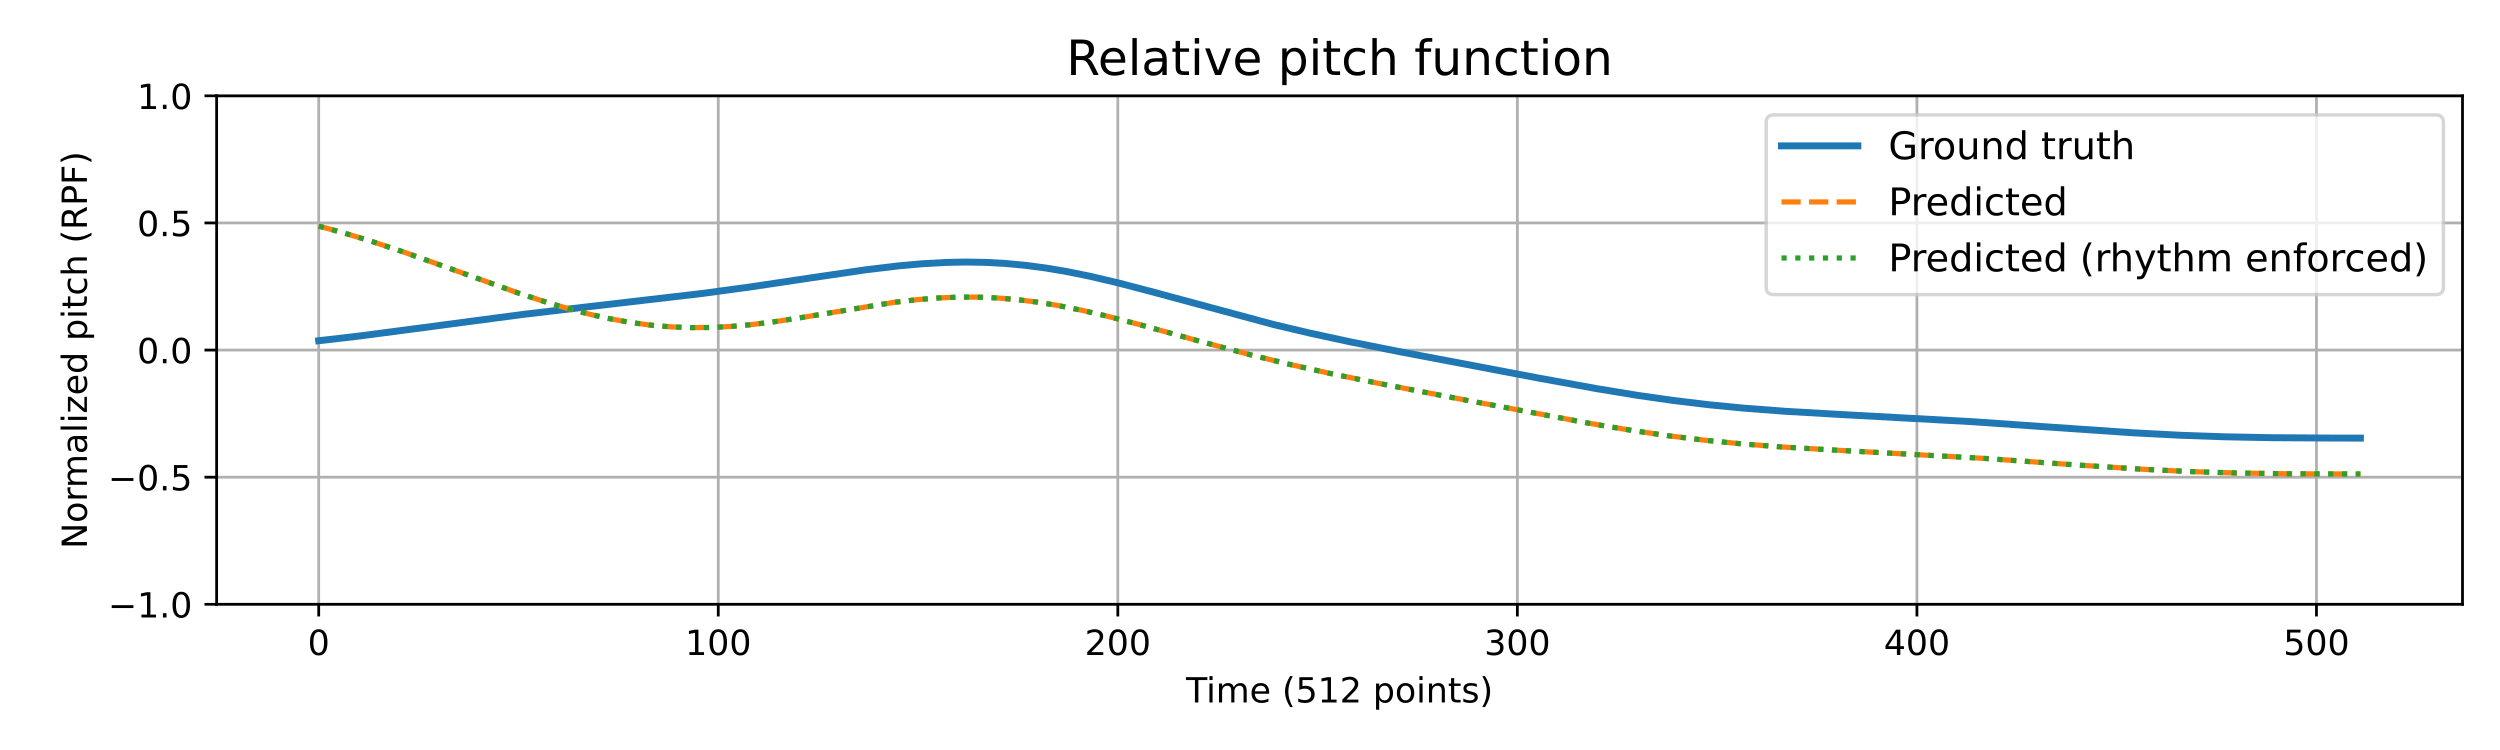
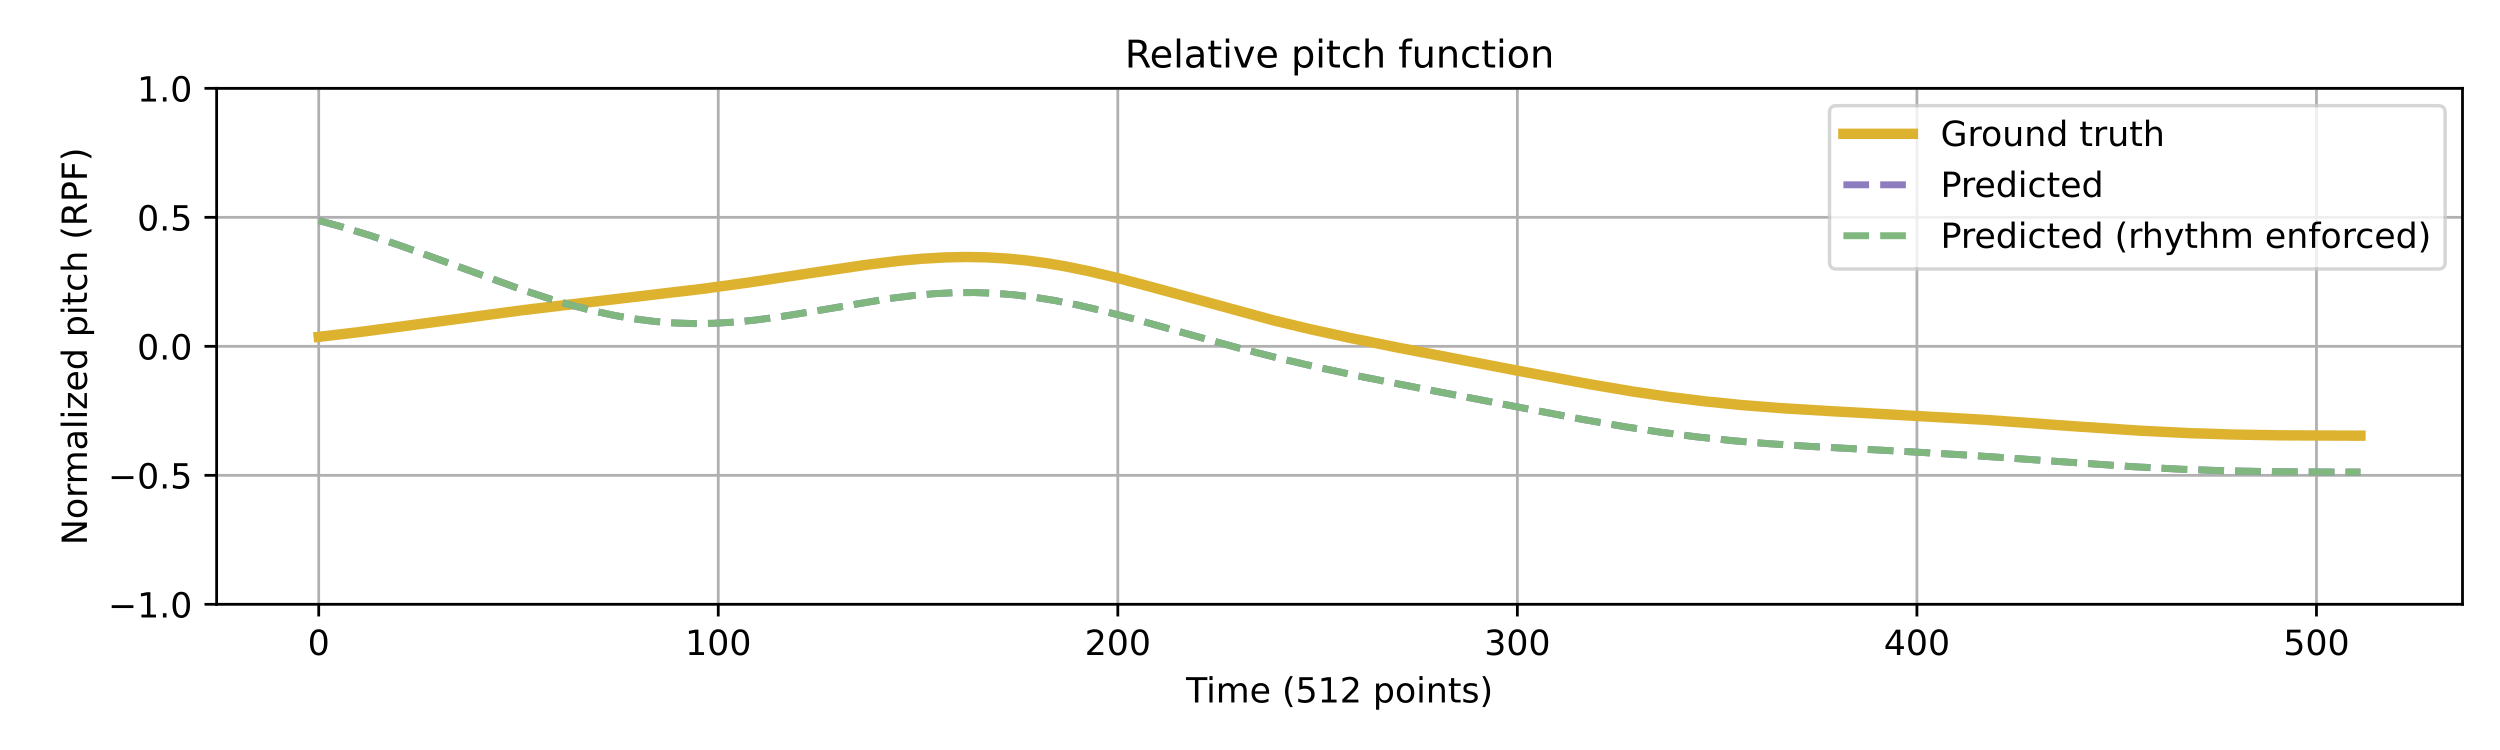
<svg xmlns="http://www.w3.org/2000/svg" xmlns:xlink="http://www.w3.org/1999/xlink" width="720pt" height="216pt" viewBox="0 0 720 216" version="1.1">
  <defs>
    <style type="text/css">*{stroke-linejoin: round; stroke-linecap: butt}</style>
  </defs>
  <g id="figure_1">
    <g id="patch_1">
      <path d="M 0 216  L 720 216  L 720 0  L 0 0  z " style="fill: #ffffff" />
    </g>
    <g id="axes_1">
      <g id="patch_2">
-         <path d="M 62.39 174.04  L 709.2 174.04  L 709.2 27.6  L 62.39 27.6  z " style="fill: #ffffff" />
+         <path d="M 62.39 174.04  L 709.2 174.04  L 709.2 25.44  L 62.39 25.44  z " style="fill: #ffffff" />
      </g>
      <g id="matplotlib.axis_1">
        <g id="xtick_1">
          <g id="line2d_1">
-             <path d="M 91.79 174.04  L 91.79 27.6  " clip-path="url(#p16214d7e38)" style="fill: none; stroke: #b0b0b0; stroke-width: 0.8; stroke-linecap: square" />
+             <path d="M 91.79 174.04  L 91.79 25.44  " clip-path="url(#p164a1617a5)" style="fill: none; stroke: #b0b0b0; stroke-width: 0.8; stroke-linecap: square" />
          </g>
          <g id="line2d_2">
            <defs>
-               <path id="m70cba6b9b8" d="M 0 0  L 0 3.5  " style="stroke: #000000; stroke-width: 0.8" />
-             </defs>
-             <g>
-               <use xlink:href="#m70cba6b9b8" x="91.79" y="174.04" style="stroke: #000000; stroke-width: 0.8" />
+               <path id="ma5693d64c4" d="M 0 0  L 0 3.5  " style="stroke: #000000; stroke-width: 0.8" />
+             </defs>
+             <g>
+               <use xlink:href="#ma5693d64c4" x="91.79" y="174.04" style="stroke: #000000; stroke-width: 0.8" />
            </g>
          </g>
          <g id="text_1">
            <g transform="translate(88.60921 188.6384) scale(0.1 -0.1)">
              <defs>
                <path id="DejaVuSans-30" d="M 2034 4250  Q 1547 4250 1301 3770  Q 1056 3291 1056 2328  Q 1056 1369 1301 889  Q 1547 409 2034 409  Q 2525 409 2770 889  Q 3016 1369 3016 2328  Q 3016 3291 2770 3770  Q 2525 4250 2034 4250  z M 2034 4750  Q 2819 4750 3233 4129  Q 3647 3509 3647 2328  Q 3647 1150 3233 529  Q 2819 -91 2034 -91  Q 1250 -91 836 529  Q 422 1150 422 2328  Q 422 3509 836 4129  Q 1250 4750 2034 4750  z " transform="scale(0.015625)" />
              </defs>
              <use xlink:href="#DejaVuSans-30" />
            </g>
          </g>
        </g>
        <g id="xtick_2">
          <g id="line2d_3">
-             <path d="M 206.861 174.04  L 206.861 27.6  " clip-path="url(#p16214d7e38)" style="fill: none; stroke: #b0b0b0; stroke-width: 0.8; stroke-linecap: square" />
+             <path d="M 206.861 174.04  L 206.861 25.44  " clip-path="url(#p164a1617a5)" style="fill: none; stroke: #b0b0b0; stroke-width: 0.8; stroke-linecap: square" />
          </g>
          <g id="line2d_4">
            <g>
-               <use xlink:href="#m70cba6b9b8" x="206.861" y="174.04" style="stroke: #000000; stroke-width: 0.8" />
+               <use xlink:href="#ma5693d64c4" x="206.861" y="174.04" style="stroke: #000000; stroke-width: 0.8" />
            </g>
          </g>
          <g id="text_2">
            <g transform="translate(197.317 188.6384) scale(0.1 -0.1)">
              <defs>
                <path id="DejaVuSans-31" d="M 794 531  L 1825 531  L 1825 4091  L 703 3866  L 703 4441  L 1819 4666  L 2450 4666  L 2450 531  L 3481 531  L 3481 0  L 794 0  L 794 531  z " transform="scale(0.015625)" />
              </defs>
              <use xlink:href="#DejaVuSans-31" />
              <use xlink:href="#DejaVuSans-30" transform="translate(63.62305 0)" />
              <use xlink:href="#DejaVuSans-30" transform="translate(127.2461 0)" />
            </g>
          </g>
        </g>
        <g id="xtick_3">
          <g id="line2d_5">
-             <path d="M 321.931 174.04  L 321.931 27.6  " clip-path="url(#p16214d7e38)" style="fill: none; stroke: #b0b0b0; stroke-width: 0.8; stroke-linecap: square" />
+             <path d="M 321.931 174.04  L 321.931 25.44  " clip-path="url(#p164a1617a5)" style="fill: none; stroke: #b0b0b0; stroke-width: 0.8; stroke-linecap: square" />
          </g>
          <g id="line2d_6">
            <g>
-               <use xlink:href="#m70cba6b9b8" x="321.931" y="174.04" style="stroke: #000000; stroke-width: 0.8" />
+               <use xlink:href="#ma5693d64c4" x="321.931" y="174.04" style="stroke: #000000; stroke-width: 0.8" />
            </g>
          </g>
          <g id="text_3">
            <g transform="translate(312.3872 188.6384) scale(0.1 -0.1)">
              <defs>
                <path id="DejaVuSans-32" d="M 1228 531  L 3431 531  L 3431 0  L 469 0  L 469 531  Q 828 903 1448 1529  Q 2069 2156 2228 2338  Q 2531 2678 2651 2914  Q 2772 3150 2772 3378  Q 2772 3750 2511 3984  Q 2250 4219 1831 4219  Q 1534 4219 1204 4116  Q 875 4013 500 3803  L 500 4441  Q 881 4594 1212 4672  Q 1544 4750 1819 4750  Q 2544 4750 2975 4387  Q 3406 4025 3406 3419  Q 3406 3131 3298 2873  Q 3191 2616 2906 2266  Q 2828 2175 2409 1742  Q 1991 1309 1228 531  z " transform="scale(0.015625)" />
              </defs>
              <use xlink:href="#DejaVuSans-32" />
              <use xlink:href="#DejaVuSans-30" transform="translate(63.62305 0)" />
              <use xlink:href="#DejaVuSans-30" transform="translate(127.2461 0)" />
            </g>
          </g>
        </g>
        <g id="xtick_4">
          <g id="line2d_7">
-             <path d="M 437.001 174.04  L 437.001 27.6  " clip-path="url(#p16214d7e38)" style="fill: none; stroke: #b0b0b0; stroke-width: 0.8; stroke-linecap: square" />
+             <path d="M 437.001 174.04  L 437.001 25.44  " clip-path="url(#p164a1617a5)" style="fill: none; stroke: #b0b0b0; stroke-width: 0.8; stroke-linecap: square" />
          </g>
          <g id="line2d_8">
            <g>
-               <use xlink:href="#m70cba6b9b8" x="437.001" y="174.04" style="stroke: #000000; stroke-width: 0.8" />
+               <use xlink:href="#ma5693d64c4" x="437.001" y="174.04" style="stroke: #000000; stroke-width: 0.8" />
            </g>
          </g>
          <g id="text_4">
            <g transform="translate(427.4575 188.6384) scale(0.1 -0.1)">
              <defs>
                <path id="DejaVuSans-33" d="M 2597 2516  Q 3050 2419 3304 2112  Q 3559 1806 3559 1356  Q 3559 666 3084 287  Q 2609 -91 1734 -91  Q 1441 -91 1130 -33  Q 819 25 488 141  L 488 750  Q 750 597 1062 519  Q 1375 441 1716 441  Q 2309 441 2620 675  Q 2931 909 2931 1356  Q 2931 1769 2642 2001  Q 2353 2234 1838 2234  L 1294 2234  L 1294 2753  L 1863 2753  Q 2328 2753 2575 2939  Q 2822 3125 2822 3475  Q 2822 3834 2567 4026  Q 2313 4219 1838 4219  Q 1578 4219 1281 4162  Q 984 4106 628 3988  L 628 4550  Q 988 4650 1302 4700  Q 1616 4750 1894 4750  Q 2613 4750 3031 4423  Q 3450 4097 3450 3541  Q 3450 3153 3228 2886  Q 3006 2619 2597 2516  z " transform="scale(0.015625)" />
              </defs>
              <use xlink:href="#DejaVuSans-33" />
              <use xlink:href="#DejaVuSans-30" transform="translate(63.62305 0)" />
              <use xlink:href="#DejaVuSans-30" transform="translate(127.2461 0)" />
            </g>
          </g>
        </g>
        <g id="xtick_5">
          <g id="line2d_9">
-             <path d="M 552.072 174.04  L 552.072 27.6  " clip-path="url(#p16214d7e38)" style="fill: none; stroke: #b0b0b0; stroke-width: 0.8; stroke-linecap: square" />
+             <path d="M 552.072 174.04  L 552.072 25.44  " clip-path="url(#p164a1617a5)" style="fill: none; stroke: #b0b0b0; stroke-width: 0.8; stroke-linecap: square" />
          </g>
          <g id="line2d_10">
            <g>
-               <use xlink:href="#m70cba6b9b8" x="552.072" y="174.04" style="stroke: #000000; stroke-width: 0.8" />
+               <use xlink:href="#ma5693d64c4" x="552.072" y="174.04" style="stroke: #000000; stroke-width: 0.8" />
            </g>
          </g>
          <g id="text_5">
            <g transform="translate(542.5278 188.6384) scale(0.1 -0.1)">
              <defs>
                <path id="DejaVuSans-34" d="M 2419 4116  L 825 1625  L 2419 1625  L 2419 4116  z M 2253 4666  L 3047 4666  L 3047 1625  L 3713 1625  L 3713 1100  L 3047 1100  L 3047 0  L 2419 0  L 2419 1100  L 313 1100  L 313 1709  L 2253 4666  z " transform="scale(0.015625)" />
              </defs>
              <use xlink:href="#DejaVuSans-34" />
              <use xlink:href="#DejaVuSans-30" transform="translate(63.62305 0)" />
              <use xlink:href="#DejaVuSans-30" transform="translate(127.2461 0)" />
            </g>
          </g>
        </g>
        <g id="xtick_6">
          <g id="line2d_11">
-             <path d="M 667.142 174.04  L 667.142 27.6  " clip-path="url(#p16214d7e38)" style="fill: none; stroke: #b0b0b0; stroke-width: 0.8; stroke-linecap: square" />
+             <path d="M 667.142 174.04  L 667.142 25.44  " clip-path="url(#p164a1617a5)" style="fill: none; stroke: #b0b0b0; stroke-width: 0.8; stroke-linecap: square" />
          </g>
          <g id="line2d_12">
            <g>
-               <use xlink:href="#m70cba6b9b8" x="667.142" y="174.04" style="stroke: #000000; stroke-width: 0.8" />
+               <use xlink:href="#ma5693d64c4" x="667.142" y="174.04" style="stroke: #000000; stroke-width: 0.8" />
            </g>
          </g>
          <g id="text_6">
            <g transform="translate(657.5981 188.6384) scale(0.1 -0.1)">
              <defs>
                <path id="DejaVuSans-35" d="M 691 4666  L 3169 4666  L 3169 4134  L 1269 4134  L 1269 2991  Q 1406 3038 1543 3061  Q 1681 3084 1819 3084  Q 2600 3084 3056 2656  Q 3513 2228 3513 1497  Q 3513 744 3044 326  Q 2575 -91 1722 -91  Q 1428 -91 1123 -41  Q 819 9 494 109  L 494 744  Q 775 591 1075 516  Q 1375 441 1709 441  Q 2250 441 2565 725  Q 2881 1009 2881 1497  Q 2881 1984 2565 2268  Q 2250 2553 1709 2553  Q 1456 2553 1204 2497  Q 953 2441 691 2322  L 691 4666  z " transform="scale(0.015625)" />
              </defs>
              <use xlink:href="#DejaVuSans-35" />
              <use xlink:href="#DejaVuSans-30" transform="translate(63.62305 0)" />
              <use xlink:href="#DejaVuSans-30" transform="translate(127.2461 0)" />
            </g>
          </g>
        </g>
        <g id="text_7">
          <g transform="translate(341.5817 202.3166) scale(0.1 -0.1)">
            <defs>
              <path id="DejaVuSans-54" d="M -19 4666  L 3928 4666  L 3928 4134  L 2272 4134  L 2272 0  L 1638 0  L 1638 4134  L -19 4134  L -19 4666  z " transform="scale(0.015625)" />
              <path id="DejaVuSans-69" d="M 603 3500  L 1178 3500  L 1178 0  L 603 0  L 603 3500  z M 603 4863  L 1178 4863  L 1178 4134  L 603 4134  L 603 4863  z " transform="scale(0.015625)" />
              <path id="DejaVuSans-6d" d="M 3328 2828  Q 3544 3216 3844 3400  Q 4144 3584 4550 3584  Q 5097 3584 5394 3201  Q 5691 2819 5691 2113  L 5691 0  L 5113 0  L 5113 2094  Q 5113 2597 4934 2840  Q 4756 3084 4391 3084  Q 3944 3084 3684 2787  Q 3425 2491 3425 1978  L 3425 0  L 2847 0  L 2847 2094  Q 2847 2600 2669 2842  Q 2491 3084 2119 3084  Q 1678 3084 1418 2786  Q 1159 2488 1159 1978  L 1159 0  L 581 0  L 581 3500  L 1159 3500  L 1159 2956  Q 1356 3278 1631 3431  Q 1906 3584 2284 3584  Q 2666 3584 2933 3390  Q 3200 3197 3328 2828  z " transform="scale(0.015625)" />
              <path id="DejaVuSans-65" d="M 3597 1894  L 3597 1613  L 953 1613  Q 991 1019 1311 708  Q 1631 397 2203 397  Q 2534 397 2845 478  Q 3156 559 3463 722  L 3463 178  Q 3153 47 2828 -22  Q 2503 -91 2169 -91  Q 1331 -91 842 396  Q 353 884 353 1716  Q 353 2575 817 3079  Q 1281 3584 2069 3584  Q 2775 3584 3186 3129  Q 3597 2675 3597 1894  z M 3022 2063  Q 3016 2534 2758 2815  Q 2500 3097 2075 3097  Q 1594 3097 1305 2825  Q 1016 2553 972 2059  L 3022 2063  z " transform="scale(0.015625)" />
              <path id="DejaVuSans-20" transform="scale(0.015625)" />
              <path id="DejaVuSans-28" d="M 1984 4856  Q 1566 4138 1362 3434  Q 1159 2731 1159 2009  Q 1159 1288 1364 580  Q 1569 -128 1984 -844  L 1484 -844  Q 1016 -109 783 600  Q 550 1309 550 2009  Q 550 2706 781 3412  Q 1013 4119 1484 4856  L 1984 4856  z " transform="scale(0.015625)" />
              <path id="DejaVuSans-70" d="M 1159 525  L 1159 -1331  L 581 -1331  L 581 3500  L 1159 3500  L 1159 2969  Q 1341 3281 1617 3432  Q 1894 3584 2278 3584  Q 2916 3584 3314 3078  Q 3713 2572 3713 1747  Q 3713 922 3314 415  Q 2916 -91 2278 -91  Q 1894 -91 1617 61  Q 1341 213 1159 525  z M 3116 1747  Q 3116 2381 2855 2742  Q 2594 3103 2138 3103  Q 1681 3103 1420 2742  Q 1159 2381 1159 1747  Q 1159 1113 1420 752  Q 1681 391 2138 391  Q 2594 391 2855 752  Q 3116 1113 3116 1747  z " transform="scale(0.015625)" />
              <path id="DejaVuSans-6f" d="M 1959 3097  Q 1497 3097 1228 2736  Q 959 2375 959 1747  Q 959 1119 1226 758  Q 1494 397 1959 397  Q 2419 397 2687 759  Q 2956 1122 2956 1747  Q 2956 2369 2687 2733  Q 2419 3097 1959 3097  z M 1959 3584  Q 2709 3584 3137 3096  Q 3566 2609 3566 1747  Q 3566 888 3137 398  Q 2709 -91 1959 -91  Q 1206 -91 779 398  Q 353 888 353 1747  Q 353 2609 779 3096  Q 1206 3584 1959 3584  z " transform="scale(0.015625)" />
              <path id="DejaVuSans-6e" d="M 3513 2113  L 3513 0  L 2938 0  L 2938 2094  Q 2938 2591 2744 2837  Q 2550 3084 2163 3084  Q 1697 3084 1428 2787  Q 1159 2491 1159 1978  L 1159 0  L 581 0  L 581 3500  L 1159 3500  L 1159 2956  Q 1366 3272 1645 3428  Q 1925 3584 2291 3584  Q 2894 3584 3203 3211  Q 3513 2838 3513 2113  z " transform="scale(0.015625)" />
              <path id="DejaVuSans-74" d="M 1172 4494  L 1172 3500  L 2356 3500  L 2356 3053  L 1172 3053  L 1172 1153  Q 1172 725 1289 603  Q 1406 481 1766 481  L 2356 481  L 2356 0  L 1766 0  Q 1100 0 847 248  Q 594 497 594 1153  L 594 3053  L 172 3053  L 172 3500  L 594 3500  L 594 4494  L 1172 4494  z " transform="scale(0.015625)" />
              <path id="DejaVuSans-73" d="M 2834 3397  L 2834 2853  Q 2591 2978 2328 3040  Q 2066 3103 1784 3103  Q 1356 3103 1142 2972  Q 928 2841 928 2578  Q 928 2378 1081 2264  Q 1234 2150 1697 2047  L 1894 2003  Q 2506 1872 2764 1633  Q 3022 1394 3022 966  Q 3022 478 2636 193  Q 2250 -91 1575 -91  Q 1294 -91 989 -36  Q 684 19 347 128  L 347 722  Q 666 556 975 473  Q 1284 391 1588 391  Q 1994 391 2212 530  Q 2431 669 2431 922  Q 2431 1156 2273 1281  Q 2116 1406 1581 1522  L 1381 1569  Q 847 1681 609 1914  Q 372 2147 372 2553  Q 372 3047 722 3315  Q 1072 3584 1716 3584  Q 2034 3584 2315 3537  Q 2597 3491 2834 3397  z " transform="scale(0.015625)" />
              <path id="DejaVuSans-29" d="M 513 4856  L 1013 4856  Q 1481 4119 1714 3412  Q 1947 2706 1947 2009  Q 1947 1309 1714 600  Q 1481 -109 1013 -844  L 513 -844  Q 928 -128 1133 580  Q 1338 1288 1338 2009  Q 1338 2731 1133 3434  Q 928 4138 513 4856  z " transform="scale(0.015625)" />
            </defs>
            <use xlink:href="#DejaVuSans-54" />
            <use xlink:href="#DejaVuSans-69" transform="translate(57.95898 0)" />
            <use xlink:href="#DejaVuSans-6d" transform="translate(85.74219 0)" />
            <use xlink:href="#DejaVuSans-65" transform="translate(183.1543 0)" />
            <use xlink:href="#DejaVuSans-20" transform="translate(244.6777 0)" />
            <use xlink:href="#DejaVuSans-28" transform="translate(276.4648 0)" />
            <use xlink:href="#DejaVuSans-35" transform="translate(315.4785 0)" />
            <use xlink:href="#DejaVuSans-31" transform="translate(379.1016 0)" />
            <use xlink:href="#DejaVuSans-32" transform="translate(442.7246 0)" />
            <use xlink:href="#DejaVuSans-20" transform="translate(506.3477 0)" />
            <use xlink:href="#DejaVuSans-70" transform="translate(538.1348 0)" />
            <use xlink:href="#DejaVuSans-6f" transform="translate(601.6113 0)" />
            <use xlink:href="#DejaVuSans-69" transform="translate(662.793 0)" />
            <use xlink:href="#DejaVuSans-6e" transform="translate(690.5762 0)" />
            <use xlink:href="#DejaVuSans-74" transform="translate(753.9551 0)" />
            <use xlink:href="#DejaVuSans-73" transform="translate(793.1641 0)" />
            <use xlink:href="#DejaVuSans-29" transform="translate(845.2637 0)" />
          </g>
        </g>
      </g>
      <g id="matplotlib.axis_2">
        <g id="ytick_1">
          <g id="line2d_13">
-             <path d="M 62.39 174.04  L 709.2 174.04  " clip-path="url(#p16214d7e38)" style="fill: none; stroke: #b0b0b0; stroke-width: 0.8; stroke-linecap: square" />
+             <path d="M 62.39 174.04  L 709.2 174.04  " clip-path="url(#p164a1617a5)" style="fill: none; stroke: #b0b0b0; stroke-width: 0.8; stroke-linecap: square" />
          </g>
          <g id="line2d_14">
            <defs>
-               <path id="mb2806178dc" d="M 0 0  L -3.5 0  " style="stroke: #000000; stroke-width: 0.8" />
-             </defs>
-             <g>
-               <use xlink:href="#mb2806178dc" x="62.39" y="174.04" style="stroke: #000000; stroke-width: 0.8" />
+               <path id="m3ad8350593" d="M 0 0  L -3.5 0  " style="stroke: #000000; stroke-width: 0.8" />
+             </defs>
+             <g>
+               <use xlink:href="#m3ad8350593" x="62.39" y="174.04" style="stroke: #000000; stroke-width: 0.8" />
            </g>
          </g>
          <g id="text_8">
            <g transform="translate(31.10719 177.8392) scale(0.1 -0.1)">
              <defs>
                <path id="DejaVuSans-2212" d="M 678 2272  L 4684 2272  L 4684 1741  L 678 1741  L 678 2272  z " transform="scale(0.015625)" />
                <path id="DejaVuSans-2e" d="M 684 794  L 1344 794  L 1344 0  L 684 0  L 684 794  z " transform="scale(0.015625)" />
              </defs>
              <use xlink:href="#DejaVuSans-2212" />
              <use xlink:href="#DejaVuSans-31" transform="translate(83.78906 0)" />
              <use xlink:href="#DejaVuSans-2e" transform="translate(147.4121 0)" />
              <use xlink:href="#DejaVuSans-30" transform="translate(179.1992 0)" />
            </g>
          </g>
        </g>
        <g id="ytick_2">
          <g id="line2d_15">
-             <path d="M 62.39 137.43  L 709.2 137.43  " clip-path="url(#p16214d7e38)" style="fill: none; stroke: #b0b0b0; stroke-width: 0.8; stroke-linecap: square" />
+             <path d="M 62.39 136.89  L 709.2 136.89  " clip-path="url(#p164a1617a5)" style="fill: none; stroke: #b0b0b0; stroke-width: 0.8; stroke-linecap: square" />
          </g>
          <g id="line2d_16">
            <g>
-               <use xlink:href="#mb2806178dc" x="62.39" y="137.43" style="stroke: #000000; stroke-width: 0.8" />
+               <use xlink:href="#m3ad8350593" x="62.39" y="136.89" style="stroke: #000000; stroke-width: 0.8" />
            </g>
          </g>
          <g id="text_9">
-             <g transform="translate(31.10719 141.2292) scale(0.1 -0.1)">
+             <g transform="translate(31.10719 140.6892) scale(0.1 -0.1)">
              <use xlink:href="#DejaVuSans-2212" />
              <use xlink:href="#DejaVuSans-30" transform="translate(83.78906 0)" />
              <use xlink:href="#DejaVuSans-2e" transform="translate(147.4121 0)" />
              <use xlink:href="#DejaVuSans-35" transform="translate(179.1992 0)" />
            </g>
          </g>
        </g>
        <g id="ytick_3">
          <g id="line2d_17">
-             <path d="M 62.39 100.82  L 709.2 100.82  " clip-path="url(#p16214d7e38)" style="fill: none; stroke: #b0b0b0; stroke-width: 0.8; stroke-linecap: square" />
+             <path d="M 62.39 99.74  L 709.2 99.74  " clip-path="url(#p164a1617a5)" style="fill: none; stroke: #b0b0b0; stroke-width: 0.8; stroke-linecap: square" />
          </g>
          <g id="line2d_18">
            <g>
-               <use xlink:href="#mb2806178dc" x="62.39" y="100.82" style="stroke: #000000; stroke-width: 0.8" />
+               <use xlink:href="#m3ad8350593" x="62.39" y="99.74" style="stroke: #000000; stroke-width: 0.8" />
            </g>
          </g>
          <g id="text_10">
-             <g transform="translate(39.48687 104.6192) scale(0.1 -0.1)">
+             <g transform="translate(39.48687 103.5392) scale(0.1 -0.1)">
              <use xlink:href="#DejaVuSans-30" />
              <use xlink:href="#DejaVuSans-2e" transform="translate(63.62305 0)" />
              <use xlink:href="#DejaVuSans-30" transform="translate(95.41016 0)" />
            </g>
          </g>
        </g>
        <g id="ytick_4">
          <g id="line2d_19">
-             <path d="M 62.39 64.21  L 709.2 64.21  " clip-path="url(#p16214d7e38)" style="fill: none; stroke: #b0b0b0; stroke-width: 0.8; stroke-linecap: square" />
+             <path d="M 62.39 62.59  L 709.2 62.59  " clip-path="url(#p164a1617a5)" style="fill: none; stroke: #b0b0b0; stroke-width: 0.8; stroke-linecap: square" />
          </g>
          <g id="line2d_20">
            <g>
-               <use xlink:href="#mb2806178dc" x="62.39" y="64.21" style="stroke: #000000; stroke-width: 0.8" />
+               <use xlink:href="#m3ad8350593" x="62.39" y="62.59" style="stroke: #000000; stroke-width: 0.8" />
            </g>
          </g>
          <g id="text_11">
-             <g transform="translate(39.48687 68.00922) scale(0.1 -0.1)">
+             <g transform="translate(39.48687 66.38922) scale(0.1 -0.1)">
              <use xlink:href="#DejaVuSans-30" />
              <use xlink:href="#DejaVuSans-2e" transform="translate(63.62305 0)" />
              <use xlink:href="#DejaVuSans-35" transform="translate(95.41016 0)" />
            </g>
          </g>
        </g>
        <g id="ytick_5">
          <g id="line2d_21">
-             <path d="M 62.39 27.6  L 709.2 27.6  " clip-path="url(#p16214d7e38)" style="fill: none; stroke: #b0b0b0; stroke-width: 0.8; stroke-linecap: square" />
+             <path d="M 62.39 25.44  L 709.2 25.44  " clip-path="url(#p164a1617a5)" style="fill: none; stroke: #b0b0b0; stroke-width: 0.8; stroke-linecap: square" />
          </g>
          <g id="line2d_22">
            <g>
-               <use xlink:href="#mb2806178dc" x="62.39" y="27.6" style="stroke: #000000; stroke-width: 0.8" />
+               <use xlink:href="#m3ad8350593" x="62.39" y="25.44" style="stroke: #000000; stroke-width: 0.8" />
            </g>
          </g>
          <g id="text_12">
-             <g transform="translate(39.48687 31.39922) scale(0.1 -0.1)">
+             <g transform="translate(39.48687 29.23922) scale(0.1 -0.1)">
              <use xlink:href="#DejaVuSans-31" />
              <use xlink:href="#DejaVuSans-2e" transform="translate(63.62305 0)" />
              <use xlink:href="#DejaVuSans-30" transform="translate(95.41016 0)" />
            </g>
          </g>
        </g>
        <g id="text_13">
-           <g transform="translate(25.0275 158.0614) rotate(-90) scale(0.1 -0.1)">
+           <g transform="translate(25.0275 156.9814) rotate(-90) scale(0.1 -0.1)">
            <defs>
              <path id="DejaVuSans-4e" d="M 628 4666  L 1478 4666  L 3547 763  L 3547 4666  L 4159 4666  L 4159 0  L 3309 0  L 1241 3903  L 1241 0  L 628 0  L 628 4666  z " transform="scale(0.015625)" />
              <path id="DejaVuSans-72" d="M 2631 2963  Q 2534 3019 2420 3045  Q 2306 3072 2169 3072  Q 1681 3072 1420 2755  Q 1159 2438 1159 1844  L 1159 0  L 581 0  L 581 3500  L 1159 3500  L 1159 2956  Q 1341 3275 1631 3429  Q 1922 3584 2338 3584  Q 2397 3584 2469 3576  Q 2541 3569 2628 3553  L 2631 2963  z " transform="scale(0.015625)" />
              <path id="DejaVuSans-61" d="M 2194 1759  Q 1497 1759 1228 1600  Q 959 1441 959 1056  Q 959 750 1161 570  Q 1363 391 1709 391  Q 2188 391 2477 730  Q 2766 1069 2766 1631  L 2766 1759  L 2194 1759  z M 3341 1997  L 3341 0  L 2766 0  L 2766 531  Q 2569 213 2275 61  Q 1981 -91 1556 -91  Q 1019 -91 701 211  Q 384 513 384 1019  Q 384 1609 779 1909  Q 1175 2209 1959 2209  L 2766 2209  L 2766 2266  Q 2766 2663 2505 2880  Q 2244 3097 1772 3097  Q 1472 3097 1187 3025  Q 903 2953 641 2809  L 641 3341  Q 956 3463 1253 3523  Q 1550 3584 1831 3584  Q 2591 3584 2966 3190  Q 3341 2797 3341 1997  z " transform="scale(0.015625)" />
              <path id="DejaVuSans-6c" d="M 603 4863  L 1178 4863  L 1178 0  L 603 0  L 603 4863  z " transform="scale(0.015625)" />
              <path id="DejaVuSans-7a" d="M 353 3500  L 3084 3500  L 3084 2975  L 922 459  L 3084 459  L 3084 0  L 275 0  L 275 525  L 2438 3041  L 353 3041  L 353 3500  z " transform="scale(0.015625)" />
              <path id="DejaVuSans-64" d="M 2906 2969  L 2906 4863  L 3481 4863  L 3481 0  L 2906 0  L 2906 525  Q 2725 213 2448 61  Q 2172 -91 1784 -91  Q 1150 -91 751 415  Q 353 922 353 1747  Q 353 2572 751 3078  Q 1150 3584 1784 3584  Q 2172 3584 2448 3432  Q 2725 3281 2906 2969  z M 947 1747  Q 947 1113 1208 752  Q 1469 391 1925 391  Q 2381 391 2643 752  Q 2906 1113 2906 1747  Q 2906 2381 2643 2742  Q 2381 3103 1925 3103  Q 1469 3103 1208 2742  Q 947 2381 947 1747  z " transform="scale(0.015625)" />
              <path id="DejaVuSans-63" d="M 3122 3366  L 3122 2828  Q 2878 2963 2633 3030  Q 2388 3097 2138 3097  Q 1578 3097 1268 2742  Q 959 2388 959 1747  Q 959 1106 1268 751  Q 1578 397 2138 397  Q 2388 397 2633 464  Q 2878 531 3122 666  L 3122 134  Q 2881 22 2623 -34  Q 2366 -91 2075 -91  Q 1284 -91 818 406  Q 353 903 353 1747  Q 353 2603 823 3093  Q 1294 3584 2113 3584  Q 2378 3584 2631 3529  Q 2884 3475 3122 3366  z " transform="scale(0.015625)" />
              <path id="DejaVuSans-68" d="M 3513 2113  L 3513 0  L 2938 0  L 2938 2094  Q 2938 2591 2744 2837  Q 2550 3084 2163 3084  Q 1697 3084 1428 2787  Q 1159 2491 1159 1978  L 1159 0  L 581 0  L 581 4863  L 1159 4863  L 1159 2956  Q 1366 3272 1645 3428  Q 1925 3584 2291 3584  Q 2894 3584 3203 3211  Q 3513 2838 3513 2113  z " transform="scale(0.015625)" />
              <path id="DejaVuSans-52" d="M 2841 2188  Q 3044 2119 3236 1894  Q 3428 1669 3622 1275  L 4263 0  L 3584 0  L 2988 1197  Q 2756 1666 2539 1819  Q 2322 1972 1947 1972  L 1259 1972  L 1259 0  L 628 0  L 628 4666  L 2053 4666  Q 2853 4666 3247 4331  Q 3641 3997 3641 3322  Q 3641 2881 3436 2590  Q 3231 2300 2841 2188  z M 1259 4147  L 1259 2491  L 2053 2491  Q 2509 2491 2742 2702  Q 2975 2913 2975 3322  Q 2975 3731 2742 3939  Q 2509 4147 2053 4147  L 1259 4147  z " transform="scale(0.015625)" />
              <path id="DejaVuSans-50" d="M 1259 4147  L 1259 2394  L 2053 2394  Q 2494 2394 2734 2622  Q 2975 2850 2975 3272  Q 2975 3691 2734 3919  Q 2494 4147 2053 4147  L 1259 4147  z M 628 4666  L 2053 4666  Q 2838 4666 3239 4311  Q 3641 3956 3641 3272  Q 3641 2581 3239 2228  Q 2838 1875 2053 1875  L 1259 1875  L 1259 0  L 628 0  L 628 4666  z " transform="scale(0.015625)" />
              <path id="DejaVuSans-46" d="M 628 4666  L 3309 4666  L 3309 4134  L 1259 4134  L 1259 2759  L 3109 2759  L 3109 2228  L 1259 2228  L 1259 0  L 628 0  L 628 4666  z " transform="scale(0.015625)" />
            </defs>
            <use xlink:href="#DejaVuSans-4e" />
            <use xlink:href="#DejaVuSans-6f" transform="translate(74.80469 0)" />
            <use xlink:href="#DejaVuSans-72" transform="translate(135.9863 0)" />
            <use xlink:href="#DejaVuSans-6d" transform="translate(175.3496 0)" />
            <use xlink:href="#DejaVuSans-61" transform="translate(272.7617 0)" />
            <use xlink:href="#DejaVuSans-6c" transform="translate(334.041 0)" />
            <use xlink:href="#DejaVuSans-69" transform="translate(361.8242 0)" />
            <use xlink:href="#DejaVuSans-7a" transform="translate(389.6074 0)" />
            <use xlink:href="#DejaVuSans-65" transform="translate(442.0977 0)" />
            <use xlink:href="#DejaVuSans-64" transform="translate(503.6211 0)" />
            <use xlink:href="#DejaVuSans-20" transform="translate(567.0977 0)" />
            <use xlink:href="#DejaVuSans-70" transform="translate(598.8848 0)" />
            <use xlink:href="#DejaVuSans-69" transform="translate(662.3613 0)" />
            <use xlink:href="#DejaVuSans-74" transform="translate(690.1445 0)" />
            <use xlink:href="#DejaVuSans-63" transform="translate(729.3535 0)" />
            <use xlink:href="#DejaVuSans-68" transform="translate(784.334 0)" />
            <use xlink:href="#DejaVuSans-20" transform="translate(847.7129 0)" />
            <use xlink:href="#DejaVuSans-28" transform="translate(879.5 0)" />
            <use xlink:href="#DejaVuSans-52" transform="translate(918.5137 0)" />
            <use xlink:href="#DejaVuSans-50" transform="translate(987.9961 0)" />
            <use xlink:href="#DejaVuSans-46" transform="translate(1048.299 0)" />
            <use xlink:href="#DejaVuSans-29" transform="translate(1105.818 0)" />
          </g>
        </g>
      </g>
      <g id="line2d_23">
-         <path d="M 91.79 98.13  L 103.297 96.799  L 119.407 94.684  L 150.476 90.566  L 168.888 88.393  L 202.258 84.515  L 216.066 82.645  L 233.327 80.056  L 249.437 77.694  L 258.642 76.585  L 265.547 75.963  L 272.451 75.577  L 278.204 75.466  L 283.958 75.566  L 289.711 75.887  L 295.465 76.432  L 301.218 77.193  L 306.972 78.158  L 313.876 79.553  L 321.931 81.448  L 331.137 83.856  L 366.808 93.47  L 377.165 95.919  L 388.672 98.41  L 403.631 101.39  L 442.755 108.819  L 460.015 111.959  L 471.522 113.849  L 481.879 115.332  L 492.235 116.576  L 502.591 117.578  L 514.098 118.447  L 529.057 119.316  L 568.181 121.457  L 590.045 122.984  L 614.209 124.636  L 628.018 125.355  L 640.676 125.799  L 654.484 126.06  L 672.895 126.167  L 679.8 126.174  L 679.8 126.174  " clip-path="url(#p16214d7e38)" style="fill: none; stroke: #1f77b4; stroke-width: 2; stroke-linecap: square" />
+         <path d="M 91.79 97.011  L 103.297 95.66  L 119.407 93.513  L 150.476 89.335  L 168.888 87.129  L 202.258 83.194  L 216.066 81.297  L 233.327 78.67  L 249.437 76.273  L 258.642 75.148  L 265.547 74.516  L 272.451 74.125  L 278.204 74.012  L 283.958 74.113  L 289.711 74.439  L 295.465 74.992  L 301.218 75.765  L 306.972 76.744  L 313.876 78.16  L 321.931 80.082  L 331.137 82.526  L 366.808 92.281  L 377.165 94.767  L 388.672 97.294  L 402.48 100.092  L 437.001 106.754  L 457.714 110.636  L 470.372 112.78  L 480.728 114.31  L 491.084 115.6  L 501.441 116.644  L 512.948 117.549  L 526.756 118.385  L 571.633 120.911  L 598.1 122.821  L 616.511 124.045  L 630.319 124.734  L 642.977 125.146  L 656.785 125.378  L 677.498 125.467  L 679.8 125.468  L 679.8 125.468  " clip-path="url(#p164a1617a5)" style="fill: none; stroke: #ddb22f; stroke-width: 3; stroke-linecap: square" />
      </g>
      <g id="line2d_24">
-         <path d="M 91.79 65.125  L 98.695 66.988  L 106.75 69.421  L 115.955 72.478  L 127.462 76.571  L 149.326 84.413  L 157.381 87.041  L 164.285 89.069  L 170.038 90.555  L 175.792 91.826  L 181.545 92.856  L 187.299 93.627  L 193.052 94.127  L 198.806 94.356  L 204.559 94.319  L 210.313 94.035  L 216.066 93.528  L 222.971 92.673  L 231.025 91.428  L 257.492 87.072  L 264.396 86.273  L 270.149 85.816  L 275.903 85.577  L 281.656 85.576  L 287.41 85.821  L 293.163 86.312  L 298.917 87.037  L 304.67 87.979  L 311.575 89.36  L 318.479 90.963  L 327.685 93.345  L 346.096 98.438  L 359.904 102.124  L 371.411 104.944  L 382.918 107.518  L 396.727 110.347  L 419.741 114.777  L 457.714 121.913  L 470.372 124.024  L 480.728 125.529  L 491.084 126.795  L 501.441 127.819  L 512.948 128.708  L 526.756 129.532  L 571.633 132.027  L 599.25 133.991  L 617.662 135.179  L 631.47 135.838  L 644.128 136.225  L 659.087 136.447  L 679.8 136.515  L 679.8 136.515  " clip-path="url(#p16214d7e38)" style="fill: none; stroke-dasharray: 5.55,2.4; stroke-dashoffset: 0; stroke: #ff7f0e; stroke-width: 1.5" />
+         <path d="M 91.79 63.518  L 98.695 65.409  L 106.75 67.878  L 114.805 70.579  L 125.161 74.287  L 150.476 83.486  L 158.531 86.118  L 165.435 88.133  L 171.189 89.6  L 176.942 90.842  L 182.696 91.836  L 188.449 92.564  L 194.203 93.017  L 199.957 93.194  L 205.71 93.105  L 211.464 92.769  L 217.217 92.213  L 224.121 91.306  L 232.176 90.014  L 256.341 85.947  L 263.245 85.096  L 268.999 84.59  L 274.752 84.302  L 280.506 84.252  L 286.259 84.45  L 292.013 84.899  L 297.766 85.588  L 303.52 86.502  L 310.424 87.86  L 317.328 89.453  L 326.534 91.842  L 341.493 96.028  L 356.452 100.155  L 367.959 103.093  L 379.466 105.777  L 392.124 108.475  L 409.384 111.898  L 455.413 120.729  L 468.07 122.917  L 478.427 124.494  L 488.783 125.834  L 499.139 126.926  L 509.496 127.793  L 522.153 128.618  L 546.318 129.891  L 565.88 131.027  L 586.593 132.473  L 614.209 134.403  L 628.018 135.131  L 640.676 135.581  L 654.484 135.846  L 672.895 135.955  L 679.8 135.962  L 679.8 135.962  " clip-path="url(#p164a1617a5)" style="fill: none; stroke-dasharray: 7.4,3.2; stroke-dashoffset: 0; stroke: #8e7dbe; stroke-width: 2" />
      </g>
      <g id="line2d_25">
-         <path d="M 91.79 65.125  L 98.695 66.988  L 106.75 69.421  L 115.955 72.478  L 127.462 76.571  L 149.326 84.413  L 157.381 87.041  L 164.285 89.069  L 170.038 90.555  L 175.792 91.826  L 181.545 92.856  L 187.299 93.627  L 193.052 94.127  L 198.806 94.356  L 204.559 94.319  L 210.313 94.035  L 216.066 93.528  L 222.971 92.673  L 231.025 91.428  L 257.492 87.072  L 264.396 86.273  L 270.149 85.816  L 275.903 85.577  L 281.656 85.576  L 287.41 85.821  L 293.163 86.312  L 298.917 87.037  L 304.67 87.979  L 311.575 89.36  L 318.479 90.963  L 327.685 93.345  L 346.096 98.438  L 359.904 102.124  L 371.411 104.944  L 382.918 107.518  L 396.727 110.347  L 419.741 114.777  L 457.714 121.913  L 470.372 124.024  L 480.728 125.529  L 491.084 126.795  L 501.441 127.819  L 512.948 128.708  L 526.756 129.532  L 571.633 132.027  L 599.25 133.991  L 617.662 135.179  L 631.47 135.838  L 644.128 136.225  L 659.087 136.447  L 679.8 136.515  L 679.8 136.515  " clip-path="url(#p16214d7e38)" style="fill: none; stroke-dasharray: 1.5,2.475; stroke-dashoffset: 0; stroke: #2ca02c; stroke-width: 1.5" />
+         <path d="M 91.79 63.518  L 98.695 65.409  L 106.75 67.878  L 114.805 70.579  L 125.161 74.287  L 150.476 83.486  L 158.531 86.118  L 165.435 88.133  L 171.189 89.6  L 176.942 90.842  L 182.696 91.836  L 188.449 92.564  L 194.203 93.017  L 199.957 93.194  L 205.71 93.105  L 211.464 92.769  L 217.217 92.213  L 224.121 91.306  L 232.176 90.014  L 256.341 85.947  L 263.245 85.096  L 268.999 84.59  L 274.752 84.302  L 280.506 84.252  L 286.259 84.45  L 292.013 84.899  L 297.766 85.588  L 303.52 86.502  L 310.424 87.86  L 317.328 89.453  L 326.534 91.842  L 341.493 96.028  L 356.452 100.155  L 367.959 103.093  L 379.466 105.777  L 392.124 108.475  L 409.384 111.898  L 455.413 120.729  L 468.07 122.917  L 478.427 124.494  L 488.783 125.834  L 499.139 126.926  L 509.496 127.793  L 522.153 128.618  L 546.318 129.891  L 565.88 131.027  L 586.593 132.473  L 614.209 134.403  L 628.018 135.131  L 640.676 135.581  L 654.484 135.846  L 672.895 135.955  L 679.8 135.962  L 679.8 135.962  " clip-path="url(#p164a1617a5)" style="fill: none; stroke-dasharray: 7.4,3.2; stroke-dashoffset: 0; stroke: #7fb77e; stroke-width: 2" />
      </g>
      <g id="patch_3">
-         <path d="M 62.39 174.04  L 62.39 27.6  " style="fill: none; stroke: #000000; stroke-width: 0.8; stroke-linejoin: miter; stroke-linecap: square" />
+         <path d="M 62.39 174.04  L 62.39 25.44  " style="fill: none; stroke: #000000; stroke-width: 0.8; stroke-linejoin: miter; stroke-linecap: square" />
      </g>
      <g id="patch_4">
-         <path d="M 709.2 174.04  L 709.2 27.6  " style="fill: none; stroke: #000000; stroke-width: 0.8; stroke-linejoin: miter; stroke-linecap: square" />
+         <path d="M 709.2 174.04  L 709.2 25.44  " style="fill: none; stroke: #000000; stroke-width: 0.8; stroke-linejoin: miter; stroke-linecap: square" />
      </g>
      <g id="patch_5">
        <path d="M 62.39 174.04  L 709.2 174.04  " style="fill: none; stroke: #000000; stroke-width: 0.8; stroke-linejoin: miter; stroke-linecap: square" />
      </g>
      <g id="patch_6">
-         <path d="M 62.39 27.6  L 709.2 27.6  " style="fill: none; stroke: #000000; stroke-width: 0.8; stroke-linejoin: miter; stroke-linecap: square" />
+         <path d="M 62.39 25.44  L 709.2 25.44  " style="fill: none; stroke: #000000; stroke-width: 0.8; stroke-linejoin: miter; stroke-linecap: square" />
      </g>
      <g id="text_14">
-         <g transform="translate(307.1041 21.6) scale(0.14 -0.14)">
+         <g transform="translate(323.9664 19.44) scale(0.11 -0.11)">
          <defs>
            <path id="DejaVuSans-76" d="M 191 3500  L 800 3500  L 1894 563  L 2988 3500  L 3597 3500  L 2284 0  L 1503 0  L 191 3500  z " transform="scale(0.015625)" />
            <path id="DejaVuSans-66" d="M 2375 4863  L 2375 4384  L 1825 4384  Q 1516 4384 1395 4259  Q 1275 4134 1275 3809  L 1275 3500  L 2222 3500  L 2222 3053  L 1275 3053  L 1275 0  L 697 0  L 697 3053  L 147 3053  L 147 3500  L 697 3500  L 697 3744  Q 697 4328 969 4595  Q 1241 4863 1831 4863  L 2375 4863  z " transform="scale(0.015625)" />
            <path id="DejaVuSans-75" d="M 544 1381  L 544 3500  L 1119 3500  L 1119 1403  Q 1119 906 1312 657  Q 1506 409 1894 409  Q 2359 409 2629 706  Q 2900 1003 2900 1516  L 2900 3500  L 3475 3500  L 3475 0  L 2900 0  L 2900 538  Q 2691 219 2414 64  Q 2138 -91 1772 -91  Q 1169 -91 856 284  Q 544 659 544 1381  z M 1991 3584  L 1991 3584  z " transform="scale(0.015625)" />
          </defs>
          <use xlink:href="#DejaVuSans-52" />
          <use xlink:href="#DejaVuSans-65" transform="translate(64.98242 0)" />
          <use xlink:href="#DejaVuSans-6c" transform="translate(126.5059 0)" />
          <use xlink:href="#DejaVuSans-61" transform="translate(154.2891 0)" />
          <use xlink:href="#DejaVuSans-74" transform="translate(215.5684 0)" />
          <use xlink:href="#DejaVuSans-69" transform="translate(254.7773 0)" />
          <use xlink:href="#DejaVuSans-76" transform="translate(282.5605 0)" />
          <use xlink:href="#DejaVuSans-65" transform="translate(341.7402 0)" />
          <use xlink:href="#DejaVuSans-20" transform="translate(403.2637 0)" />
          <use xlink:href="#DejaVuSans-70" transform="translate(435.0508 0)" />
          <use xlink:href="#DejaVuSans-69" transform="translate(498.5273 0)" />
          <use xlink:href="#DejaVuSans-74" transform="translate(526.3105 0)" />
          <use xlink:href="#DejaVuSans-63" transform="translate(565.5195 0)" />
          <use xlink:href="#DejaVuSans-68" transform="translate(620.5 0)" />
          <use xlink:href="#DejaVuSans-20" transform="translate(683.8789 0)" />
          <use xlink:href="#DejaVuSans-66" transform="translate(715.666 0)" />
          <use xlink:href="#DejaVuSans-75" transform="translate(750.8711 0)" />
          <use xlink:href="#DejaVuSans-6e" transform="translate(814.25 0)" />
          <use xlink:href="#DejaVuSans-63" transform="translate(877.6289 0)" />
          <use xlink:href="#DejaVuSans-74" transform="translate(932.6094 0)" />
          <use xlink:href="#DejaVuSans-69" transform="translate(971.8184 0)" />
          <use xlink:href="#DejaVuSans-6f" transform="translate(999.6016 0)" />
          <use xlink:href="#DejaVuSans-6e" transform="translate(1060.783 0)" />
        </g>
      </g>
      <g id="legend_1">
        <g id="patch_7">
-           <path d="M 510.863 84.838  L 701.5 84.838  Q 703.7 84.838 703.7 82.638  L 703.7 35.3  Q 703.7 33.1 701.5 33.1  L 510.863 33.1  Q 508.663 33.1 508.663 35.3  L 508.663 82.638  Q 508.663 84.838 510.863 84.838  z " style="fill: #ffffff; opacity: 0.8; stroke: #cccccc; stroke-linejoin: miter" />
+           <path d="M 528.894 77.474  L 702.2 77.474  Q 704.2 77.474 704.2 75.474  L 704.2 32.44  Q 704.2 30.44 702.2 30.44  L 528.894 30.44  Q 526.894 30.44 526.894 32.44  L 526.894 75.474  Q 526.894 77.474 528.894 77.474  z " style="fill: #ffffff; opacity: 0.8; stroke: #cccccc; stroke-linejoin: miter" />
        </g>
        <g id="line2d_26">
-           <path d="M 513.063 42.008  L 524.063 42.008  L 535.063 42.008  " style="fill: none; stroke: #1f77b4; stroke-width: 2; stroke-linecap: square" />
+           <path d="M 530.894 38.538  L 540.894 38.538  L 550.894 38.538  " style="fill: none; stroke: #ddb22f; stroke-width: 3; stroke-linecap: square" />
        </g>
        <g id="text_15">
-           <g transform="translate(543.8631 45.85828) scale(0.11 -0.11)">
+           <g transform="translate(558.8937 42.03844) scale(0.1 -0.1)">
            <defs>
              <path id="DejaVuSans-47" d="M 3809 666  L 3809 1919  L 2778 1919  L 2778 2438  L 4434 2438  L 4434 434  Q 4069 175 3628 42  Q 3188 -91 2688 -91  Q 1594 -91 976 548  Q 359 1188 359 2328  Q 359 3472 976 4111  Q 1594 4750 2688 4750  Q 3144 4750 3555 4637  Q 3966 4525 4313 4306  L 4313 3634  Q 3963 3931 3569 4081  Q 3175 4231 2741 4231  Q 1884 4231 1454 3753  Q 1025 3275 1025 2328  Q 1025 1384 1454 906  Q 1884 428 2741 428  Q 3075 428 3337 486  Q 3600 544 3809 666  z " transform="scale(0.015625)" />
            </defs>
            <use xlink:href="#DejaVuSans-47" />
            <use xlink:href="#DejaVuSans-72" transform="translate(77.49023 0)" />
            <use xlink:href="#DejaVuSans-6f" transform="translate(116.3535 0)" />
            <use xlink:href="#DejaVuSans-75" transform="translate(177.5352 0)" />
            <use xlink:href="#DejaVuSans-6e" transform="translate(240.9141 0)" />
            <use xlink:href="#DejaVuSans-64" transform="translate(304.293 0)" />
            <use xlink:href="#DejaVuSans-20" transform="translate(367.7695 0)" />
            <use xlink:href="#DejaVuSans-74" transform="translate(399.5566 0)" />
            <use xlink:href="#DejaVuSans-72" transform="translate(438.7656 0)" />
            <use xlink:href="#DejaVuSans-75" transform="translate(479.8789 0)" />
            <use xlink:href="#DejaVuSans-74" transform="translate(543.2578 0)" />
            <use xlink:href="#DejaVuSans-68" transform="translate(582.4668 0)" />
          </g>
        </g>
        <g id="line2d_27">
-           <path d="M 513.063 58.154  L 524.063 58.154  L 535.063 58.154  " style="fill: none; stroke-dasharray: 5.55,2.4; stroke-dashoffset: 0; stroke: #ff7f0e; stroke-width: 1.5" />
+           <path d="M 530.894 53.217  L 540.894 53.217  L 550.894 53.217  " style="fill: none; stroke-dasharray: 7.4,3.2; stroke-dashoffset: 0; stroke: #8e7dbe; stroke-width: 2" />
        </g>
        <g id="text_16">
-           <g transform="translate(543.8631 62.00422) scale(0.11 -0.11)">
+           <g transform="translate(558.8937 56.71656) scale(0.1 -0.1)">
            <use xlink:href="#DejaVuSans-50" />
            <use xlink:href="#DejaVuSans-72" transform="translate(58.55273 0)" />
            <use xlink:href="#DejaVuSans-65" transform="translate(97.41602 0)" />
            <use xlink:href="#DejaVuSans-64" transform="translate(158.9395 0)" />
            <use xlink:href="#DejaVuSans-69" transform="translate(222.416 0)" />
            <use xlink:href="#DejaVuSans-63" transform="translate(250.1992 0)" />
            <use xlink:href="#DejaVuSans-74" transform="translate(305.1797 0)" />
            <use xlink:href="#DejaVuSans-65" transform="translate(344.3887 0)" />
            <use xlink:href="#DejaVuSans-64" transform="translate(405.9121 0)" />
          </g>
        </g>
        <g id="line2d_28">
-           <path d="M 513.063 74.3  L 524.063 74.3  L 535.063 74.3  " style="fill: none; stroke-dasharray: 1.5,2.475; stroke-dashoffset: 0; stroke: #2ca02c; stroke-width: 1.5" />
+           <path d="M 530.894 67.895  L 540.894 67.895  L 550.894 67.895  " style="fill: none; stroke-dasharray: 7.4,3.2; stroke-dashoffset: 0; stroke: #7fb77e; stroke-width: 2" />
        </g>
        <g id="text_17">
-           <g transform="translate(543.8631 78.15016) scale(0.11 -0.11)">
+           <g transform="translate(558.8937 71.39469) scale(0.1 -0.1)">
            <defs>
              <path id="DejaVuSans-79" d="M 2059 -325  Q 1816 -950 1584 -1140  Q 1353 -1331 966 -1331  L 506 -1331  L 506 -850  L 844 -850  Q 1081 -850 1212 -737  Q 1344 -625 1503 -206  L 1606 56  L 191 3500  L 800 3500  L 1894 763  L 2988 3500  L 3597 3500  L 2059 -325  z " transform="scale(0.015625)" />
            </defs>
            <use xlink:href="#DejaVuSans-50" />
            <use xlink:href="#DejaVuSans-72" transform="translate(58.55273 0)" />
            <use xlink:href="#DejaVuSans-65" transform="translate(97.41602 0)" />
            <use xlink:href="#DejaVuSans-64" transform="translate(158.9395 0)" />
            <use xlink:href="#DejaVuSans-69" transform="translate(222.416 0)" />
            <use xlink:href="#DejaVuSans-63" transform="translate(250.1992 0)" />
            <use xlink:href="#DejaVuSans-74" transform="translate(305.1797 0)" />
            <use xlink:href="#DejaVuSans-65" transform="translate(344.3887 0)" />
            <use xlink:href="#DejaVuSans-64" transform="translate(405.9121 0)" />
            <use xlink:href="#DejaVuSans-20" transform="translate(469.3887 0)" />
            <use xlink:href="#DejaVuSans-28" transform="translate(501.1758 0)" />
            <use xlink:href="#DejaVuSans-72" transform="translate(540.1895 0)" />
            <use xlink:href="#DejaVuSans-68" transform="translate(579.5527 0)" />
            <use xlink:href="#DejaVuSans-79" transform="translate(642.9316 0)" />
            <use xlink:href="#DejaVuSans-74" transform="translate(702.1113 0)" />
            <use xlink:href="#DejaVuSans-68" transform="translate(741.3203 0)" />
            <use xlink:href="#DejaVuSans-6d" transform="translate(804.6992 0)" />
            <use xlink:href="#DejaVuSans-20" transform="translate(902.1113 0)" />
            <use xlink:href="#DejaVuSans-65" transform="translate(933.8984 0)" />
            <use xlink:href="#DejaVuSans-6e" transform="translate(995.4219 0)" />
            <use xlink:href="#DejaVuSans-66" transform="translate(1058.801 0)" />
            <use xlink:href="#DejaVuSans-6f" transform="translate(1094.006 0)" />
            <use xlink:href="#DejaVuSans-72" transform="translate(1155.188 0)" />
            <use xlink:href="#DejaVuSans-63" transform="translate(1194.051 0)" />
            <use xlink:href="#DejaVuSans-65" transform="translate(1249.031 0)" />
            <use xlink:href="#DejaVuSans-64" transform="translate(1310.555 0)" />
            <use xlink:href="#DejaVuSans-29" transform="translate(1374.031 0)" />
          </g>
        </g>
      </g>
    </g>
  </g>
  <defs>
-     <clipPath id="p16214d7e38">
-       <rect x="62.39" y="27.6" width="646.81" height="146.44" />
+     <clipPath id="p164a1617a5">
+       <rect x="62.39" y="25.44" width="646.81" height="148.6" />
    </clipPath>
  </defs>
</svg>
